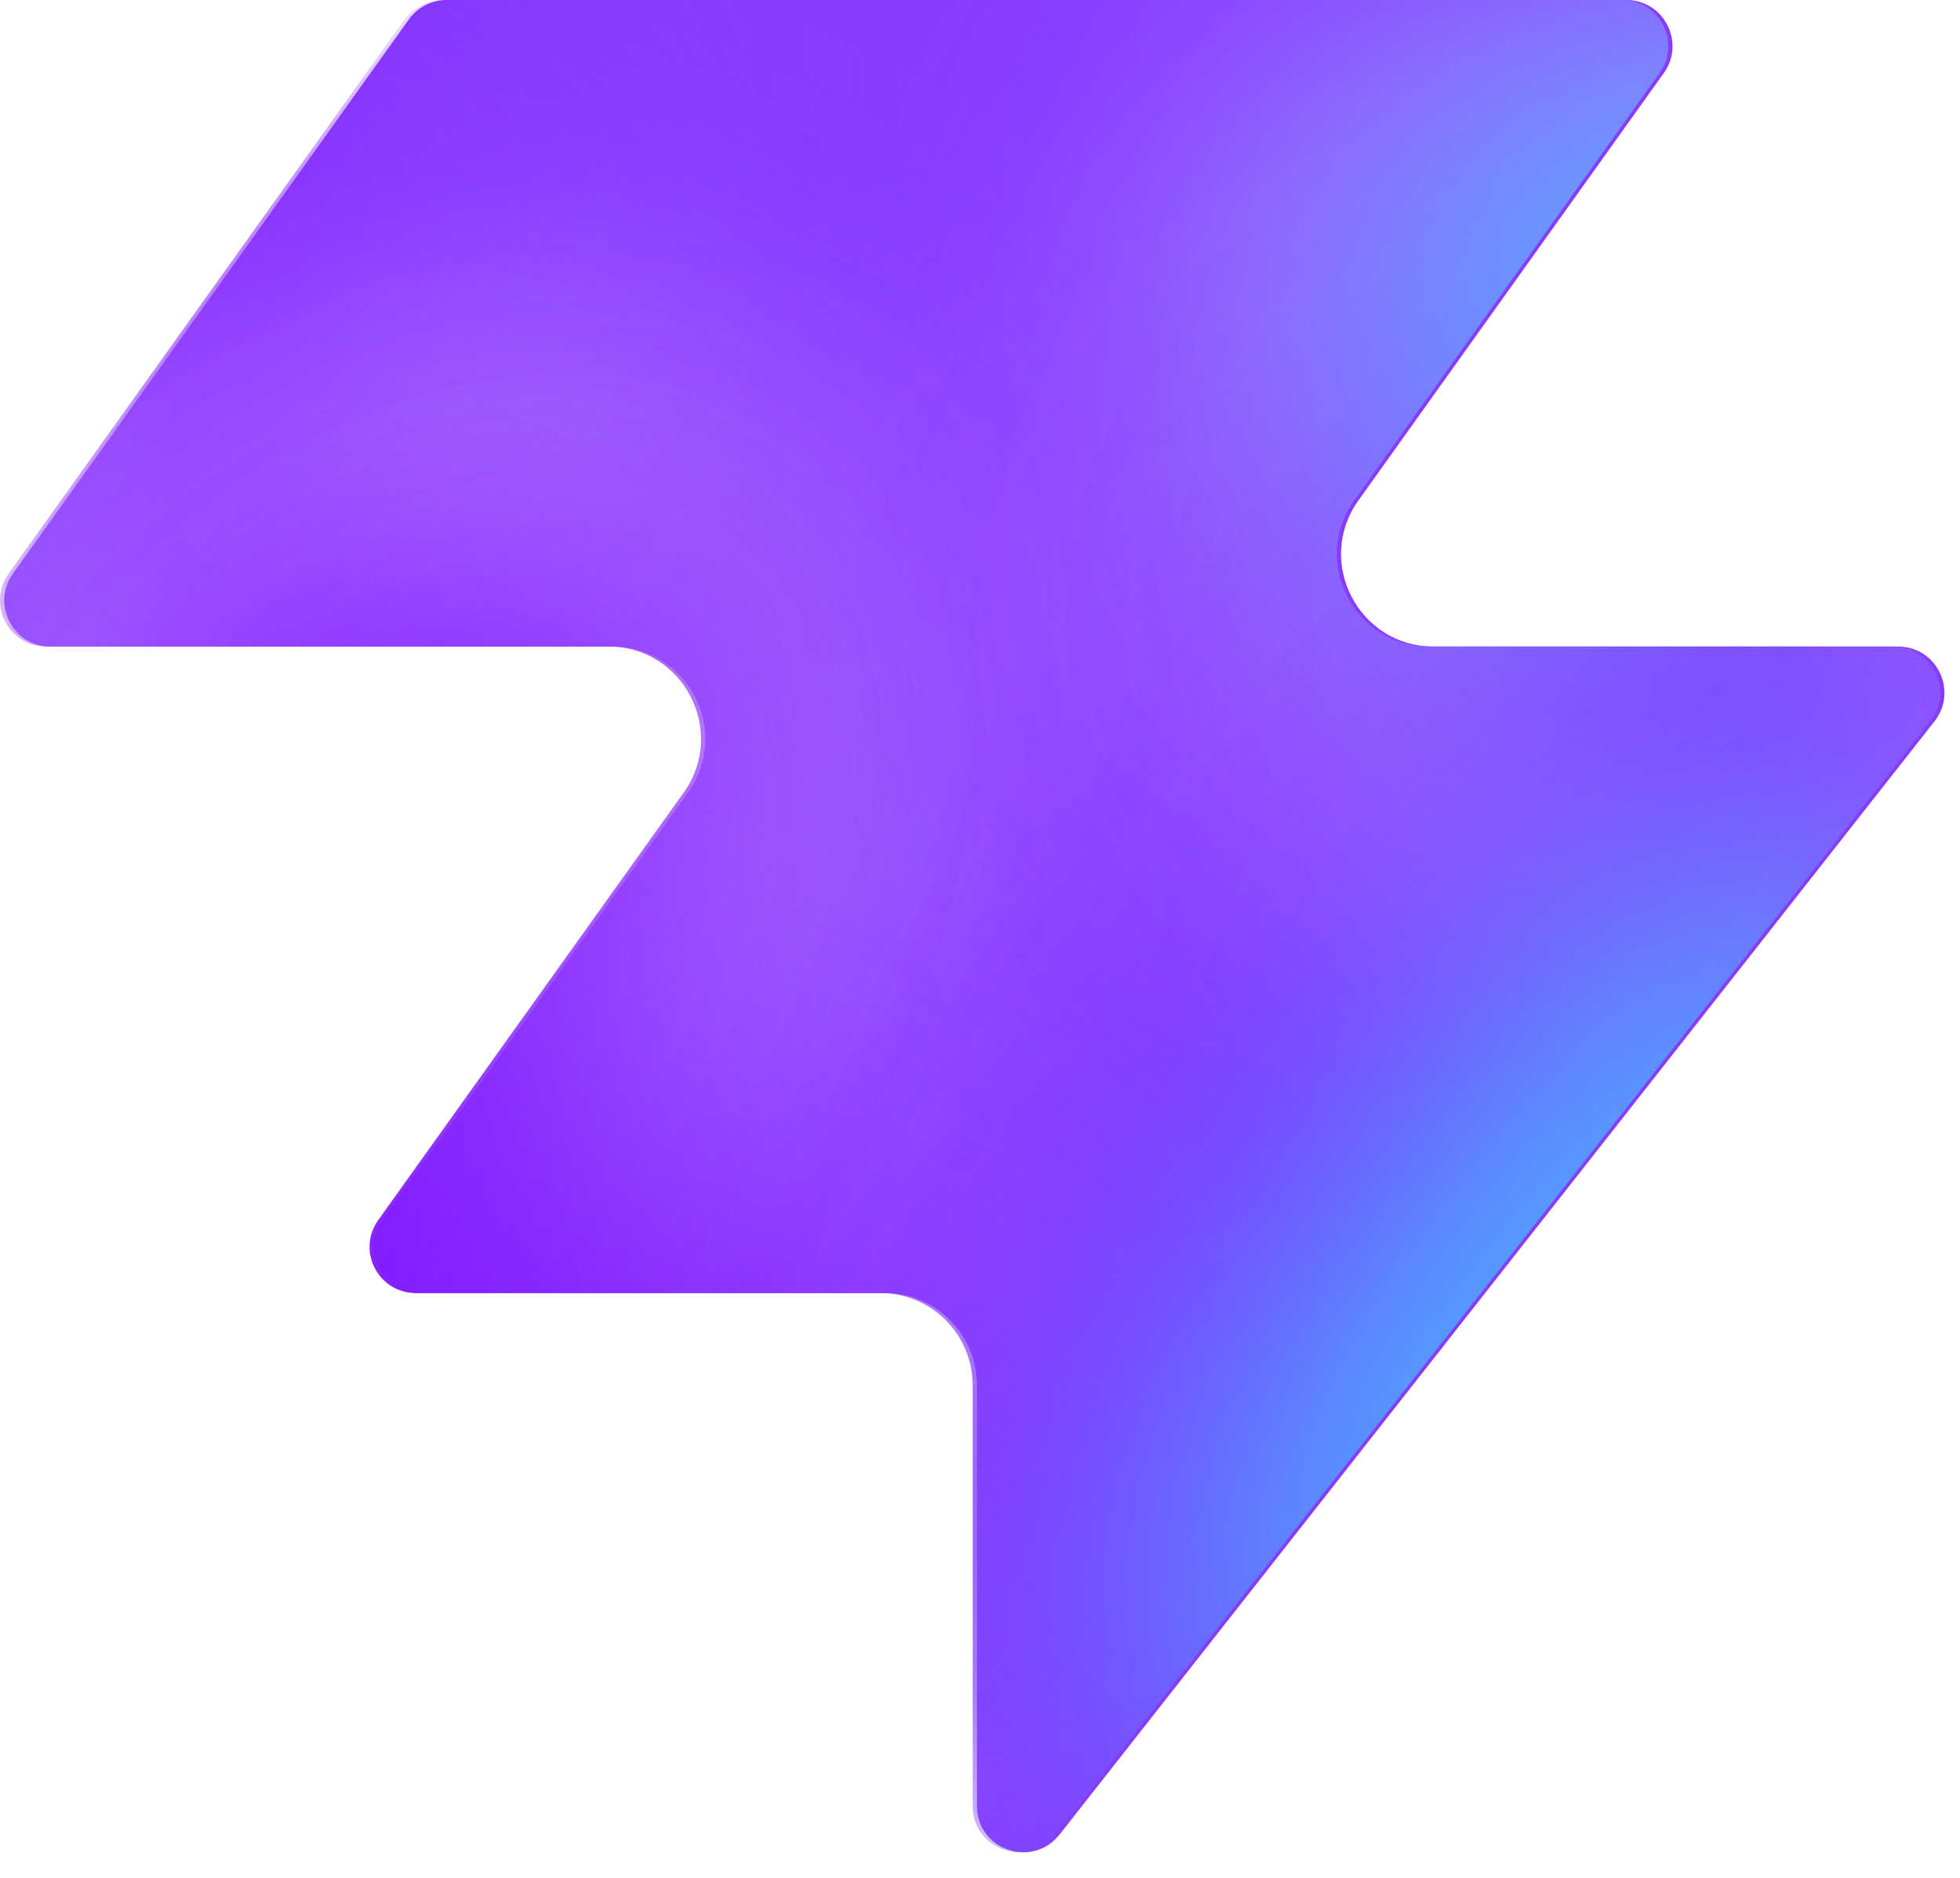
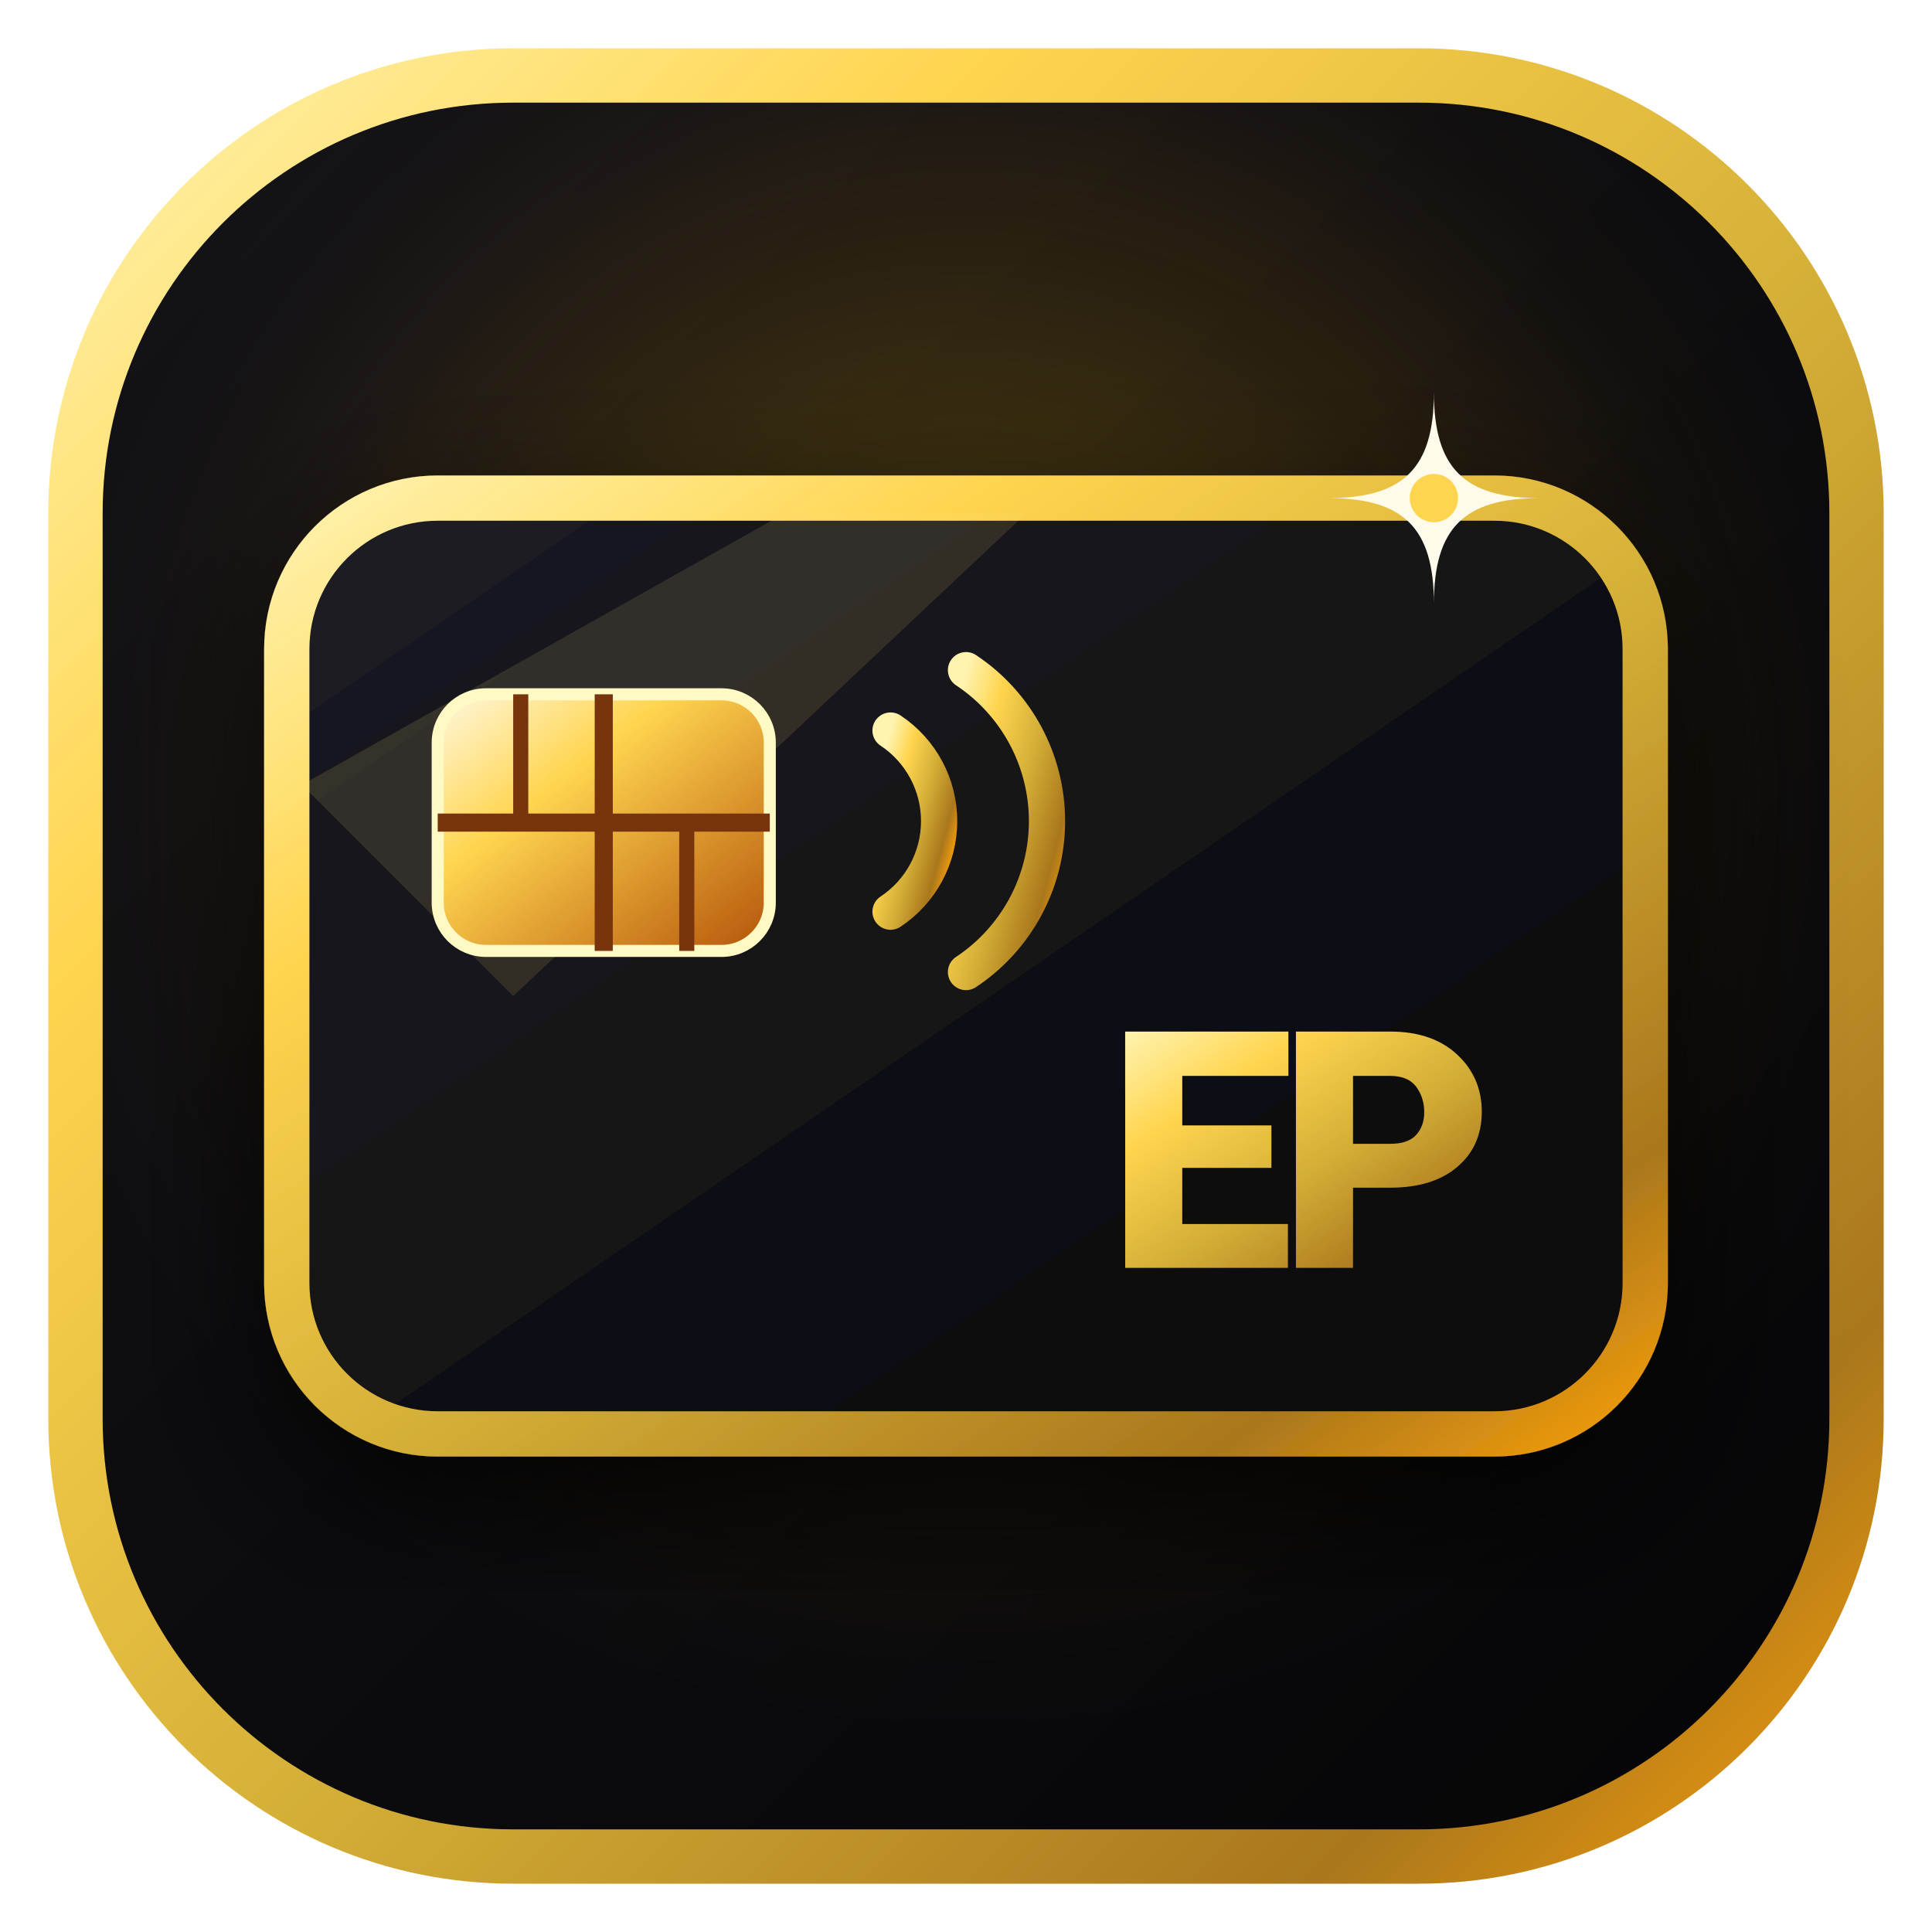
- <svg xmlns="http://www.w3.org/2000/svg" width="48" height="46" fill="none" viewBox="0 0 48 46">
-   <path fill="#863bff" d="M25.946 44.938c-.664.845-2.021.375-2.021-.698V33.937a2.26 2.26 0 0 0-2.262-2.262H10.287c-.92 0-1.456-1.04-.92-1.788l7.48-10.471c1.07-1.497 0-3.578-1.842-3.578H1.237c-.92 0-1.456-1.04-.92-1.788L10.013.474c.214-.297.556-.474.92-.474h28.894c.92 0 1.456 1.04.92 1.788l-7.48 10.471c-1.07 1.498 0 3.579 1.842 3.579h11.377c.943 0 1.473 1.088.89 1.83L25.947 44.94z" style="fill:#863bff;fill:color(display-p3 .525 .23 1);fill-opacity:1" />
-   <mask id="a" width="48" height="46" x="0" y="0" maskUnits="userSpaceOnUse" style="mask-type:alpha">
-     <path fill="#000" d="M25.842 44.938c-.664.844-2.021.375-2.021-.698V33.937a2.26 2.26 0 0 0-2.262-2.262H10.183c-.92 0-1.456-1.04-.92-1.788l7.48-10.471c1.07-1.498 0-3.579-1.842-3.579H1.133c-.92 0-1.456-1.04-.92-1.787L9.91.473c.214-.297.556-.474.92-.474h28.894c.92 0 1.456 1.04.92 1.788l-7.48 10.471c-1.07 1.498 0 3.578 1.842 3.578h11.377c.943 0 1.473 1.088.89 1.832L25.843 44.94z" style="fill:#000;fill-opacity:1" />
-   </mask>
-   <g mask="url(#a)">
-     <g filter="url(#b)">
-       <ellipse cx="5.508" cy="14.704" fill="#ede6ff" rx="5.508" ry="14.704" style="fill:#ede6ff;fill:color(display-p3 .927 .903 1);fill-opacity:1" transform="matrix(.00324 1 1 -.00324 -4.47 31.516)" />
-     </g>
-     <g filter="url(#c)">
-       <ellipse cx="10.399" cy="29.851" fill="#ede6ff" rx="10.399" ry="29.851" style="fill:#ede6ff;fill:color(display-p3 .927 .903 1);fill-opacity:1" transform="matrix(.00324 1 1 -.00324 -39.328 7.883)" />
-     </g>
-     <g filter="url(#d)">
-       <ellipse cx="5.508" cy="30.487" fill="#7e14ff" rx="5.508" ry="30.487" style="fill:#7e14ff;fill:color(display-p3 .492 .077 1);fill-opacity:1" transform="rotate(89.814 -25.913 -14.639)scale(1 -1)" />
-     </g>
-     <g filter="url(#e)">
-       <ellipse cx="5.508" cy="30.599" fill="#7e14ff" rx="5.508" ry="30.599" style="fill:#7e14ff;fill:color(display-p3 .492 .077 1);fill-opacity:1" transform="rotate(89.814 -32.644 -3.334)scale(1 -1)" />
-     </g>
-     <g filter="url(#f)">
-       <ellipse cx="5.508" cy="30.599" fill="#7e14ff" rx="5.508" ry="30.599" style="fill:#7e14ff;fill:color(display-p3 .492 .077 1);fill-opacity:1" transform="matrix(.00324 1 1 -.00324 -34.34 30.47)" />
-     </g>
-     <g filter="url(#g)">
-       <ellipse cx="14.072" cy="22.078" fill="#ede6ff" rx="14.072" ry="22.078" style="fill:#ede6ff;fill:color(display-p3 .927 .903 1);fill-opacity:1" transform="rotate(93.35 24.506 48.493)scale(-1 1)" />
-     </g>
-     <g filter="url(#h)">
-       <ellipse cx="3.47" cy="21.501" fill="#7e14ff" rx="3.47" ry="21.501" style="fill:#7e14ff;fill:color(display-p3 .492 .077 1);fill-opacity:1" transform="rotate(89.009 28.708 47.59)scale(-1 1)" />
-     </g>
-     <g filter="url(#i)">
-       <ellipse cx="3.47" cy="21.501" fill="#7e14ff" rx="3.47" ry="21.501" style="fill:#7e14ff;fill:color(display-p3 .492 .077 1);fill-opacity:1" transform="rotate(89.009 28.708 47.59)scale(-1 1)" />
-     </g>
-     <g filter="url(#j)">
-       <ellipse cx=".387" cy="8.972" fill="#7e14ff" rx="4.407" ry="29.108" style="fill:#7e14ff;fill:color(display-p3 .492 .077 1);fill-opacity:1" transform="rotate(39.51 .387 8.972)" />
-     </g>
-     <g filter="url(#k)">
-       <ellipse cx="47.523" cy="-6.092" fill="#7e14ff" rx="4.407" ry="29.108" style="fill:#7e14ff;fill:color(display-p3 .492 .077 1);fill-opacity:1" transform="rotate(37.892 47.523 -6.092)" />
-     </g>
-     <g filter="url(#l)">
-       <ellipse cx="41.412" cy="6.333" fill="#47bfff" rx="5.971" ry="9.665" style="fill:#47bfff;fill:color(display-p3 .28 .748 1);fill-opacity:1" transform="rotate(37.892 41.412 6.333)" />
-     </g>
-     <g filter="url(#m)">
-       <ellipse cx="-1.879" cy="38.332" fill="#7e14ff" rx="4.407" ry="29.108" style="fill:#7e14ff;fill:color(display-p3 .492 .077 1);fill-opacity:1" transform="rotate(37.892 -1.88 38.332)" />
-     </g>
-     <g filter="url(#n)">
-       <ellipse cx="-1.879" cy="38.332" fill="#7e14ff" rx="4.407" ry="29.108" style="fill:#7e14ff;fill:color(display-p3 .492 .077 1);fill-opacity:1" transform="rotate(37.892 -1.88 38.332)" />
-     </g>
-     <g filter="url(#o)">
-       <ellipse cx="35.651" cy="29.907" fill="#7e14ff" rx="4.407" ry="29.108" style="fill:#7e14ff;fill:color(display-p3 .492 .077 1);fill-opacity:1" transform="rotate(37.892 35.651 29.907)" />
-     </g>
-     <g filter="url(#p)">
-       <ellipse cx="38.418" cy="32.4" fill="#47bfff" rx="5.971" ry="15.297" style="fill:#47bfff;fill:color(display-p3 .28 .748 1);fill-opacity:1" transform="rotate(37.892 38.418 32.4)" />
-     </g>
-   </g>
+ <svg xmlns="http://www.w3.org/2000/svg" viewBox="0 0 64 64" width="64" height="64">
  <defs>
-     <filter id="b" width="60.045" height="41.654" x="-19.77" y="16.149" color-interpolation-filters="sRGB" filterUnits="userSpaceOnUse">
-       <feFlood flood-opacity="0" result="BackgroundImageFix" />
-       <feBlend in="SourceGraphic" in2="BackgroundImageFix" result="shape" />
-       <feGaussianBlur result="effect1_foregroundBlur_2002_17158" stdDeviation="7.659" />
-     </filter>
-     <filter id="c" width="90.34" height="51.437" x="-54.613" y="-7.533" color-interpolation-filters="sRGB" filterUnits="userSpaceOnUse">
-       <feFlood flood-opacity="0" result="BackgroundImageFix" />
-       <feBlend in="SourceGraphic" in2="BackgroundImageFix" result="shape" />
-       <feGaussianBlur result="effect1_foregroundBlur_2002_17158" stdDeviation="7.659" />
-     </filter>
-     <filter id="d" width="79.355" height="29.4" x="-49.64" y="2.03" color-interpolation-filters="sRGB" filterUnits="userSpaceOnUse">
-       <feFlood flood-opacity="0" result="BackgroundImageFix" />
-       <feBlend in="SourceGraphic" in2="BackgroundImageFix" result="shape" />
-       <feGaussianBlur result="effect1_foregroundBlur_2002_17158" stdDeviation="4.596" />
-     </filter>
-     <filter id="e" width="79.579" height="29.4" x="-45.045" y="20.029" color-interpolation-filters="sRGB" filterUnits="userSpaceOnUse">
-       <feFlood flood-opacity="0" result="BackgroundImageFix" />
-       <feBlend in="SourceGraphic" in2="BackgroundImageFix" result="shape" />
-       <feGaussianBlur result="effect1_foregroundBlur_2002_17158" stdDeviation="4.596" />
-     </filter>
-     <filter id="f" width="79.579" height="29.4" x="-43.513" y="21.178" color-interpolation-filters="sRGB" filterUnits="userSpaceOnUse">
-       <feFlood flood-opacity="0" result="BackgroundImageFix" />
-       <feBlend in="SourceGraphic" in2="BackgroundImageFix" result="shape" />
-       <feGaussianBlur result="effect1_foregroundBlur_2002_17158" stdDeviation="4.596" />
-     </filter>
-     <filter id="g" width="74.749" height="58.852" x="15.756" y="-17.901" color-interpolation-filters="sRGB" filterUnits="userSpaceOnUse">
-       <feFlood flood-opacity="0" result="BackgroundImageFix" />
-       <feBlend in="SourceGraphic" in2="BackgroundImageFix" result="shape" />
-       <feGaussianBlur result="effect1_foregroundBlur_2002_17158" stdDeviation="7.659" />
-     </filter>
-     <filter id="h" width="61.377" height="25.362" x="23.548" y="2.284" color-interpolation-filters="sRGB" filterUnits="userSpaceOnUse">
-       <feFlood flood-opacity="0" result="BackgroundImageFix" />
-       <feBlend in="SourceGraphic" in2="BackgroundImageFix" result="shape" />
-       <feGaussianBlur result="effect1_foregroundBlur_2002_17158" stdDeviation="4.596" />
-     </filter>
-     <filter id="i" width="61.377" height="25.362" x="23.548" y="2.284" color-interpolation-filters="sRGB" filterUnits="userSpaceOnUse">
-       <feFlood flood-opacity="0" result="BackgroundImageFix" />
-       <feBlend in="SourceGraphic" in2="BackgroundImageFix" result="shape" />
-       <feGaussianBlur result="effect1_foregroundBlur_2002_17158" stdDeviation="4.596" />
-     </filter>
-     <filter id="j" width="56.045" height="63.649" x="-27.636" y="-22.853" color-interpolation-filters="sRGB" filterUnits="userSpaceOnUse">
-       <feFlood flood-opacity="0" result="BackgroundImageFix" />
-       <feBlend in="SourceGraphic" in2="BackgroundImageFix" result="shape" />
-       <feGaussianBlur result="effect1_foregroundBlur_2002_17158" stdDeviation="4.596" />
-     </filter>
-     <filter id="k" width="54.814" height="64.646" x="20.116" y="-38.415" color-interpolation-filters="sRGB" filterUnits="userSpaceOnUse">
-       <feFlood flood-opacity="0" result="BackgroundImageFix" />
-       <feBlend in="SourceGraphic" in2="BackgroundImageFix" result="shape" />
-       <feGaussianBlur result="effect1_foregroundBlur_2002_17158" stdDeviation="4.596" />
-     </filter>
-     <filter id="l" width="33.541" height="35.313" x="24.641" y="-11.323" color-interpolation-filters="sRGB" filterUnits="userSpaceOnUse">
-       <feFlood flood-opacity="0" result="BackgroundImageFix" />
-       <feBlend in="SourceGraphic" in2="BackgroundImageFix" result="shape" />
-       <feGaussianBlur result="effect1_foregroundBlur_2002_17158" stdDeviation="4.596" />
-     </filter>
-     <filter id="m" width="54.814" height="64.646" x="-29.286" y="6.009" color-interpolation-filters="sRGB" filterUnits="userSpaceOnUse">
-       <feFlood flood-opacity="0" result="BackgroundImageFix" />
-       <feBlend in="SourceGraphic" in2="BackgroundImageFix" result="shape" />
-       <feGaussianBlur result="effect1_foregroundBlur_2002_17158" stdDeviation="4.596" />
-     </filter>
-     <filter id="n" width="54.814" height="64.646" x="-29.286" y="6.009" color-interpolation-filters="sRGB" filterUnits="userSpaceOnUse">
-       <feFlood flood-opacity="0" result="BackgroundImageFix" />
-       <feBlend in="SourceGraphic" in2="BackgroundImageFix" result="shape" />
-       <feGaussianBlur result="effect1_foregroundBlur_2002_17158" stdDeviation="4.596" />
-     </filter>
-     <filter id="o" width="54.814" height="64.646" x="8.244" y="-2.416" color-interpolation-filters="sRGB" filterUnits="userSpaceOnUse">
-       <feFlood flood-opacity="0" result="BackgroundImageFix" />
-       <feBlend in="SourceGraphic" in2="BackgroundImageFix" result="shape" />
-       <feGaussianBlur result="effect1_foregroundBlur_2002_17158" stdDeviation="4.596" />
-     </filter>
-     <filter id="p" width="39.409" height="43.623" x="18.713" y="10.588" color-interpolation-filters="sRGB" filterUnits="userSpaceOnUse">
-       <feFlood flood-opacity="0" result="BackgroundImageFix" />
-       <feBlend in="SourceGraphic" in2="BackgroundImageFix" result="shape" />
-       <feGaussianBlur result="effect1_foregroundBlur_2002_17158" stdDeviation="4.596" />
+     <linearGradient id="epGold" x1="0%" y1="0%" x2="100%" y2="100%">
+       <stop offset="0%" stop-color="#FFF3B0" />
+       <stop offset="25%" stop-color="#FFD54F" />
+       <stop offset="55%" stop-color="#D4AF37" />
+       <stop offset="85%" stop-color="#AA771C" />
+       <stop offset="100%" stop-color="#F59E0B" />
+     </linearGradient>
+     <linearGradient id="epChip" x1="0%" y1="0%" x2="100%" y2="100%">
+       <stop offset="0%" stop-color="#FFF8E1" />
+       <stop offset="35%" stop-color="#FFD54F" />
+       <stop offset="100%" stop-color="#B45309" />
+     </linearGradient>
+     <linearGradient id="epCardBg" x1="0%" y1="0%" x2="100%" y2="100%">
+       <stop offset="0%" stop-color="#1c1c24" />
+       <stop offset="50%" stop-color="#121216" />
+       <stop offset="100%" stop-color="#08080a" />
+     </linearGradient>
+     <linearGradient id="epSquircleBg" x1="0%" y1="0%" x2="100%" y2="100%">
+       <stop offset="0%" stop-color="#131318" />
+       <stop offset="100%" stop-color="#050506" />
+     </linearGradient>
+     <radialGradient id="epAmbient" cx="50%" cy="40%" r="55%">
+       <stop offset="0%" stop-color="#FFD700" stop-opacity="0.3" />
+       <stop offset="65%" stop-color="#F59E0B" stop-opacity="0.08" />
+       <stop offset="100%" stop-color="#000000" stop-opacity="0" />
+     </radialGradient>
+     <filter id="cardShadow" x="-10%" y="-10%" width="125%" height="125%">
+       <feDropShadow dx="0" dy="2" stdDeviation="2.5" flood-color="#000000" flood-opacity="0.8" />
    </filter>
  </defs>
+   <rect x="2.5" y="2.5" width="59" height="59" rx="14.5" fill="url(#epSquircleBg)" />
+   <rect x="2.5" y="2.5" width="59" height="59" rx="14.5" fill="url(#epAmbient)" />
+   <rect x="2.5" y="2.5" width="59" height="59" rx="14.5" fill="none" stroke="url(#epGold)" stroke-width="1.8" />
+   <g filter="url(#cardShadow)">
+     <rect x="9.5" y="16.5" width="45" height="31" rx="5" fill="url(#epCardBg)" stroke="url(#epGold)" stroke-width="1.5" />
+     <path d="M10 26 L26 17 H34 L17 33 Z" fill="#FFE082" fill-opacity="0.12" />
+     <g transform="translate(14.5, 23)">
+       <rect width="11" height="8.5" rx="1.6" fill="url(#epChip)" stroke="#FFF9C4" stroke-width="0.4" />
+       <line x1="0" y1="4.25" x2="11" y2="4.25" stroke="#78350F" stroke-width="0.6" />
+       <line x1="5.5" y1="0" x2="5.5" y2="8.5" stroke="#78350F" stroke-width="0.6" />
+       <line x1="2.75" y1="0" x2="2.75" y2="4.25" stroke="#78350F" stroke-width="0.5" />
+       <line x1="8.25" y1="4.25" x2="8.25" y2="8.5" stroke="#78350F" stroke-width="0.5" />
+     </g>
+     <g transform="translate(29.5, 27.2)" stroke="url(#epGold)" stroke-width="1.2" stroke-linecap="round" fill="none">
+       <path d="M0 -3 A 3.6 3.6 0 0 1 0 3" />
+       <path d="M2.5 -5 A 6 6 0 0 1 2.5 5" />
+     </g>
+     <g transform="translate(47.5, 16.5)">
+       <path d="M0 -3.5 C0 -1 1 0 3.5 0 C1 0 0 1 0 3.5 C0 1 -1 0 -3.5 0 C-1 0 0 -1 0 -3.5 Z" fill="#FFFBEB" />
+       <circle cx="0" cy="0" r="0.8" fill="#FFD54F" />
+     </g>
+     <text x="49.5" y="42" font-family="-apple-system, BlinkMacSystemFont, 'Plus Jakarta Sans', 'Segoe UI', Roboto, sans-serif" font-weight="900" font-size="11" fill="url(#epGold)" text-anchor="end" letter-spacing="-0.5">EP</text>
+   </g>
</svg>
